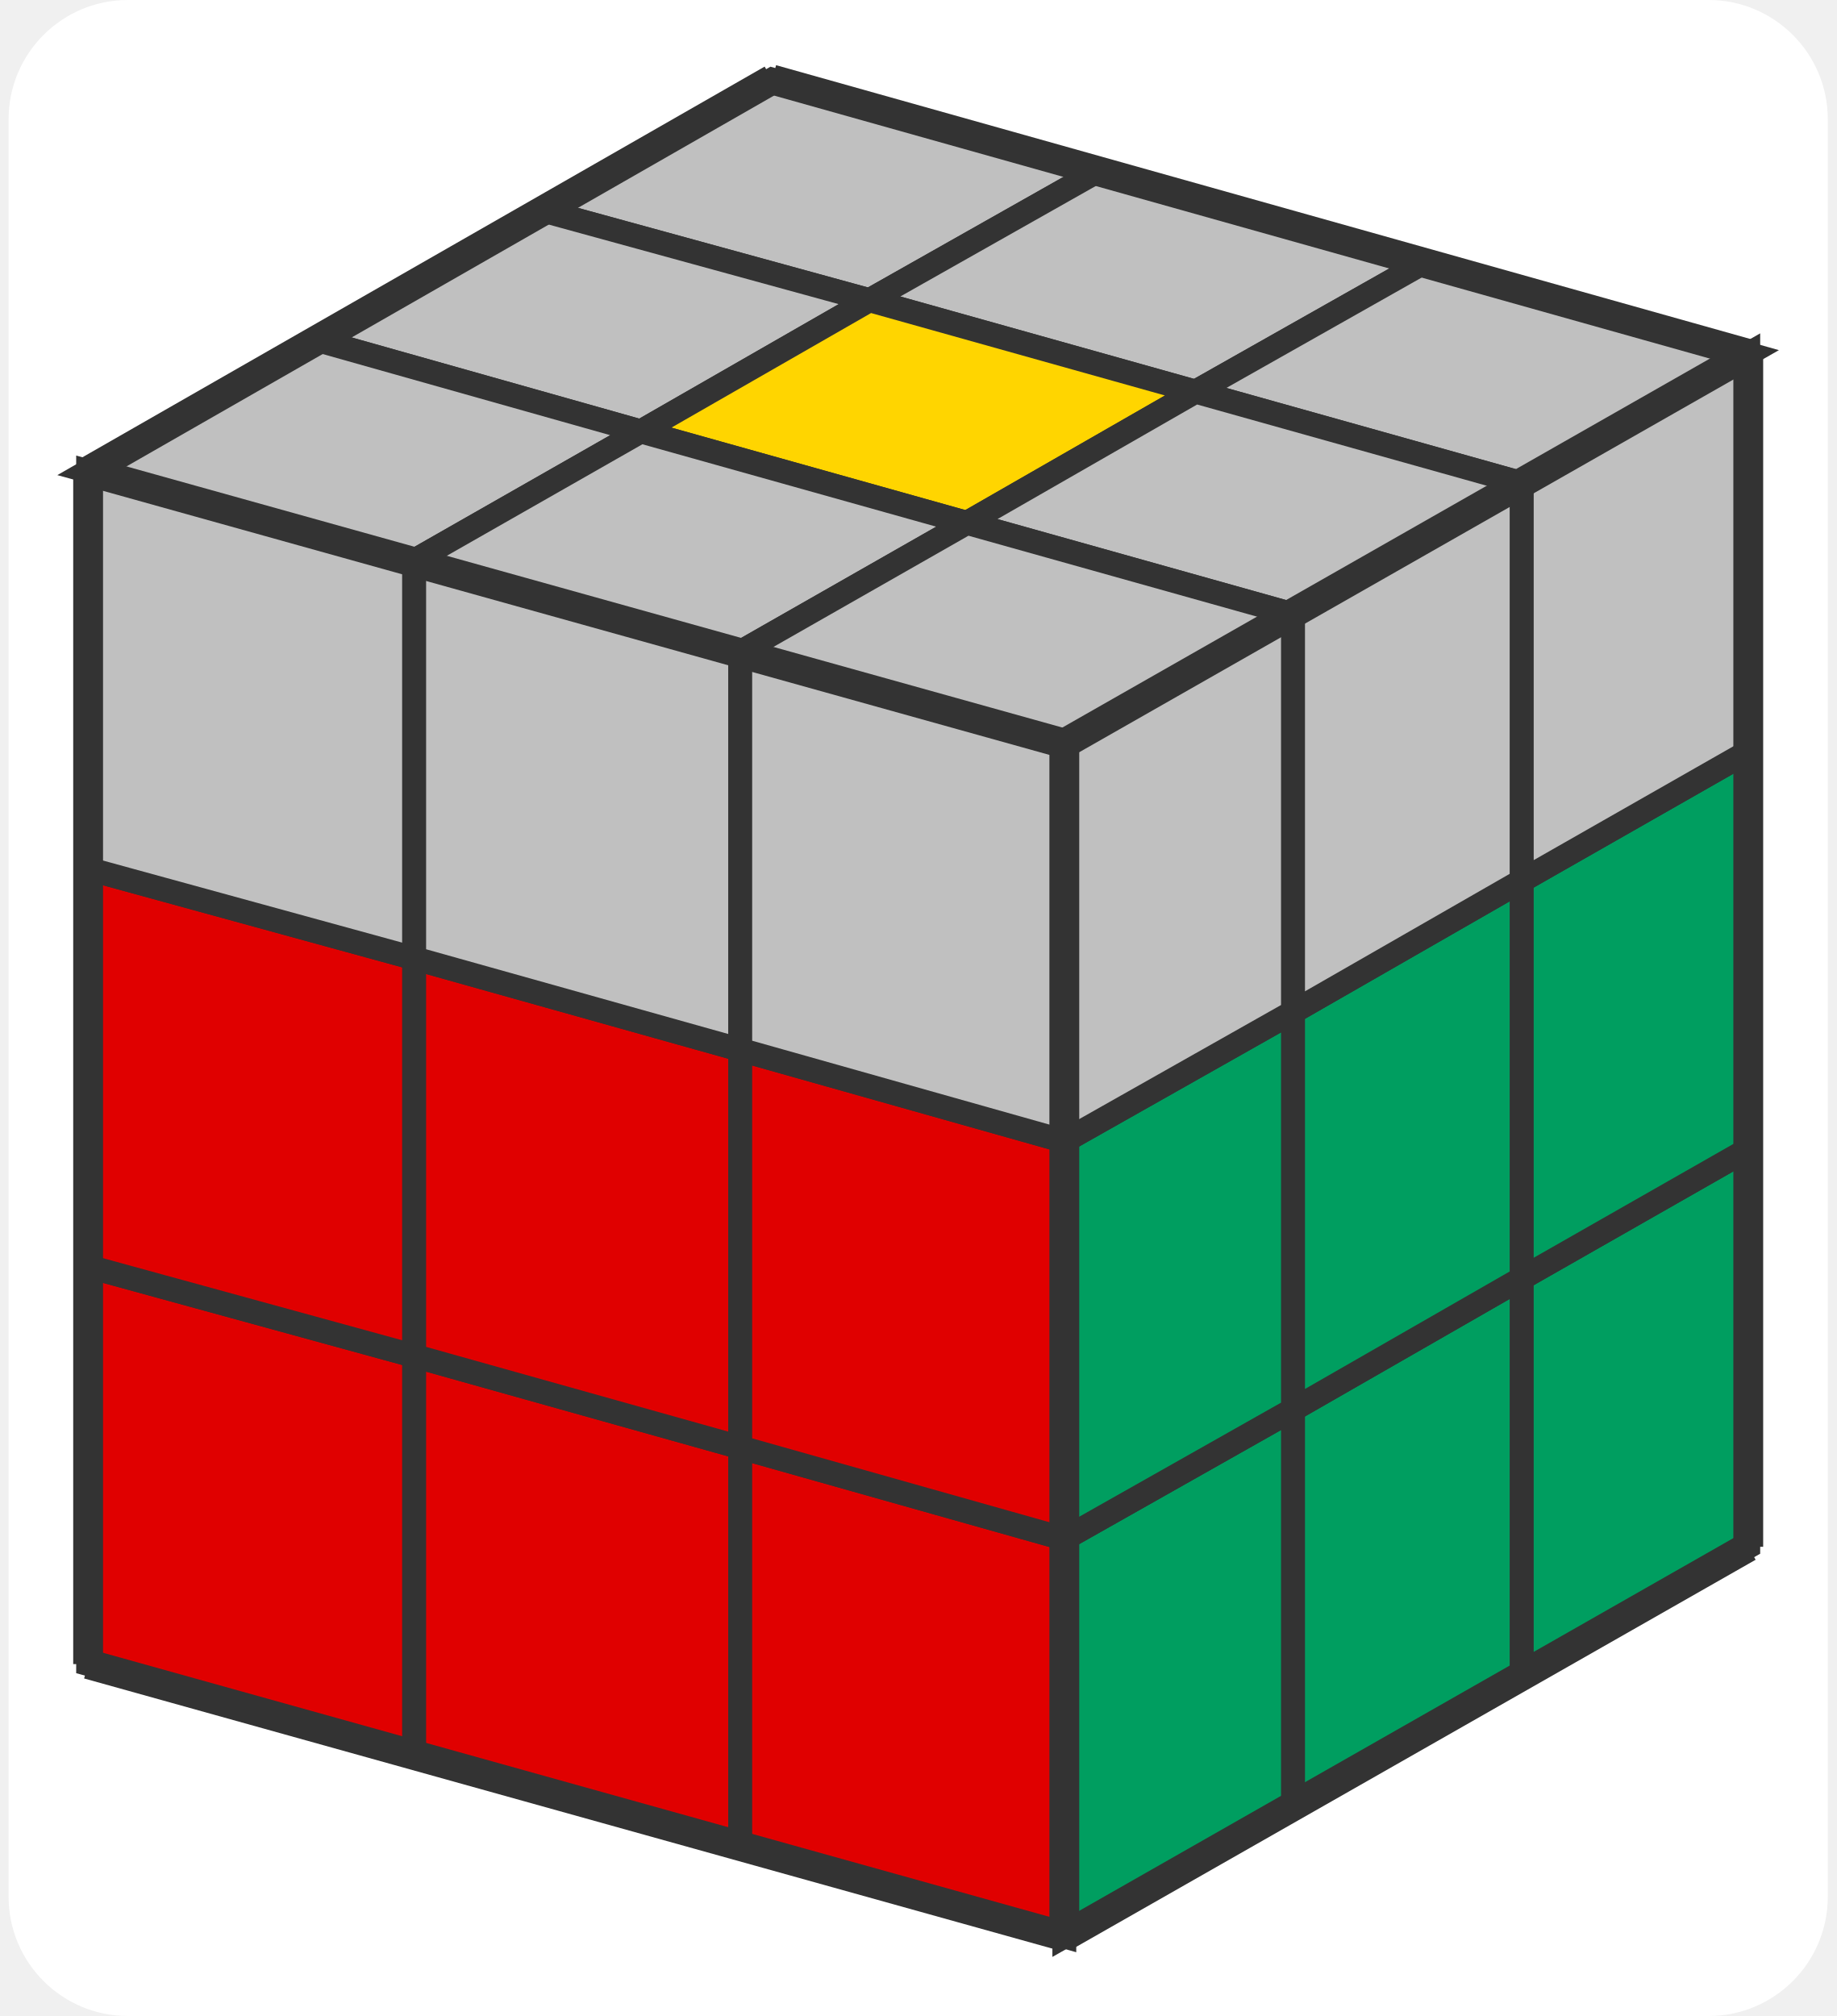
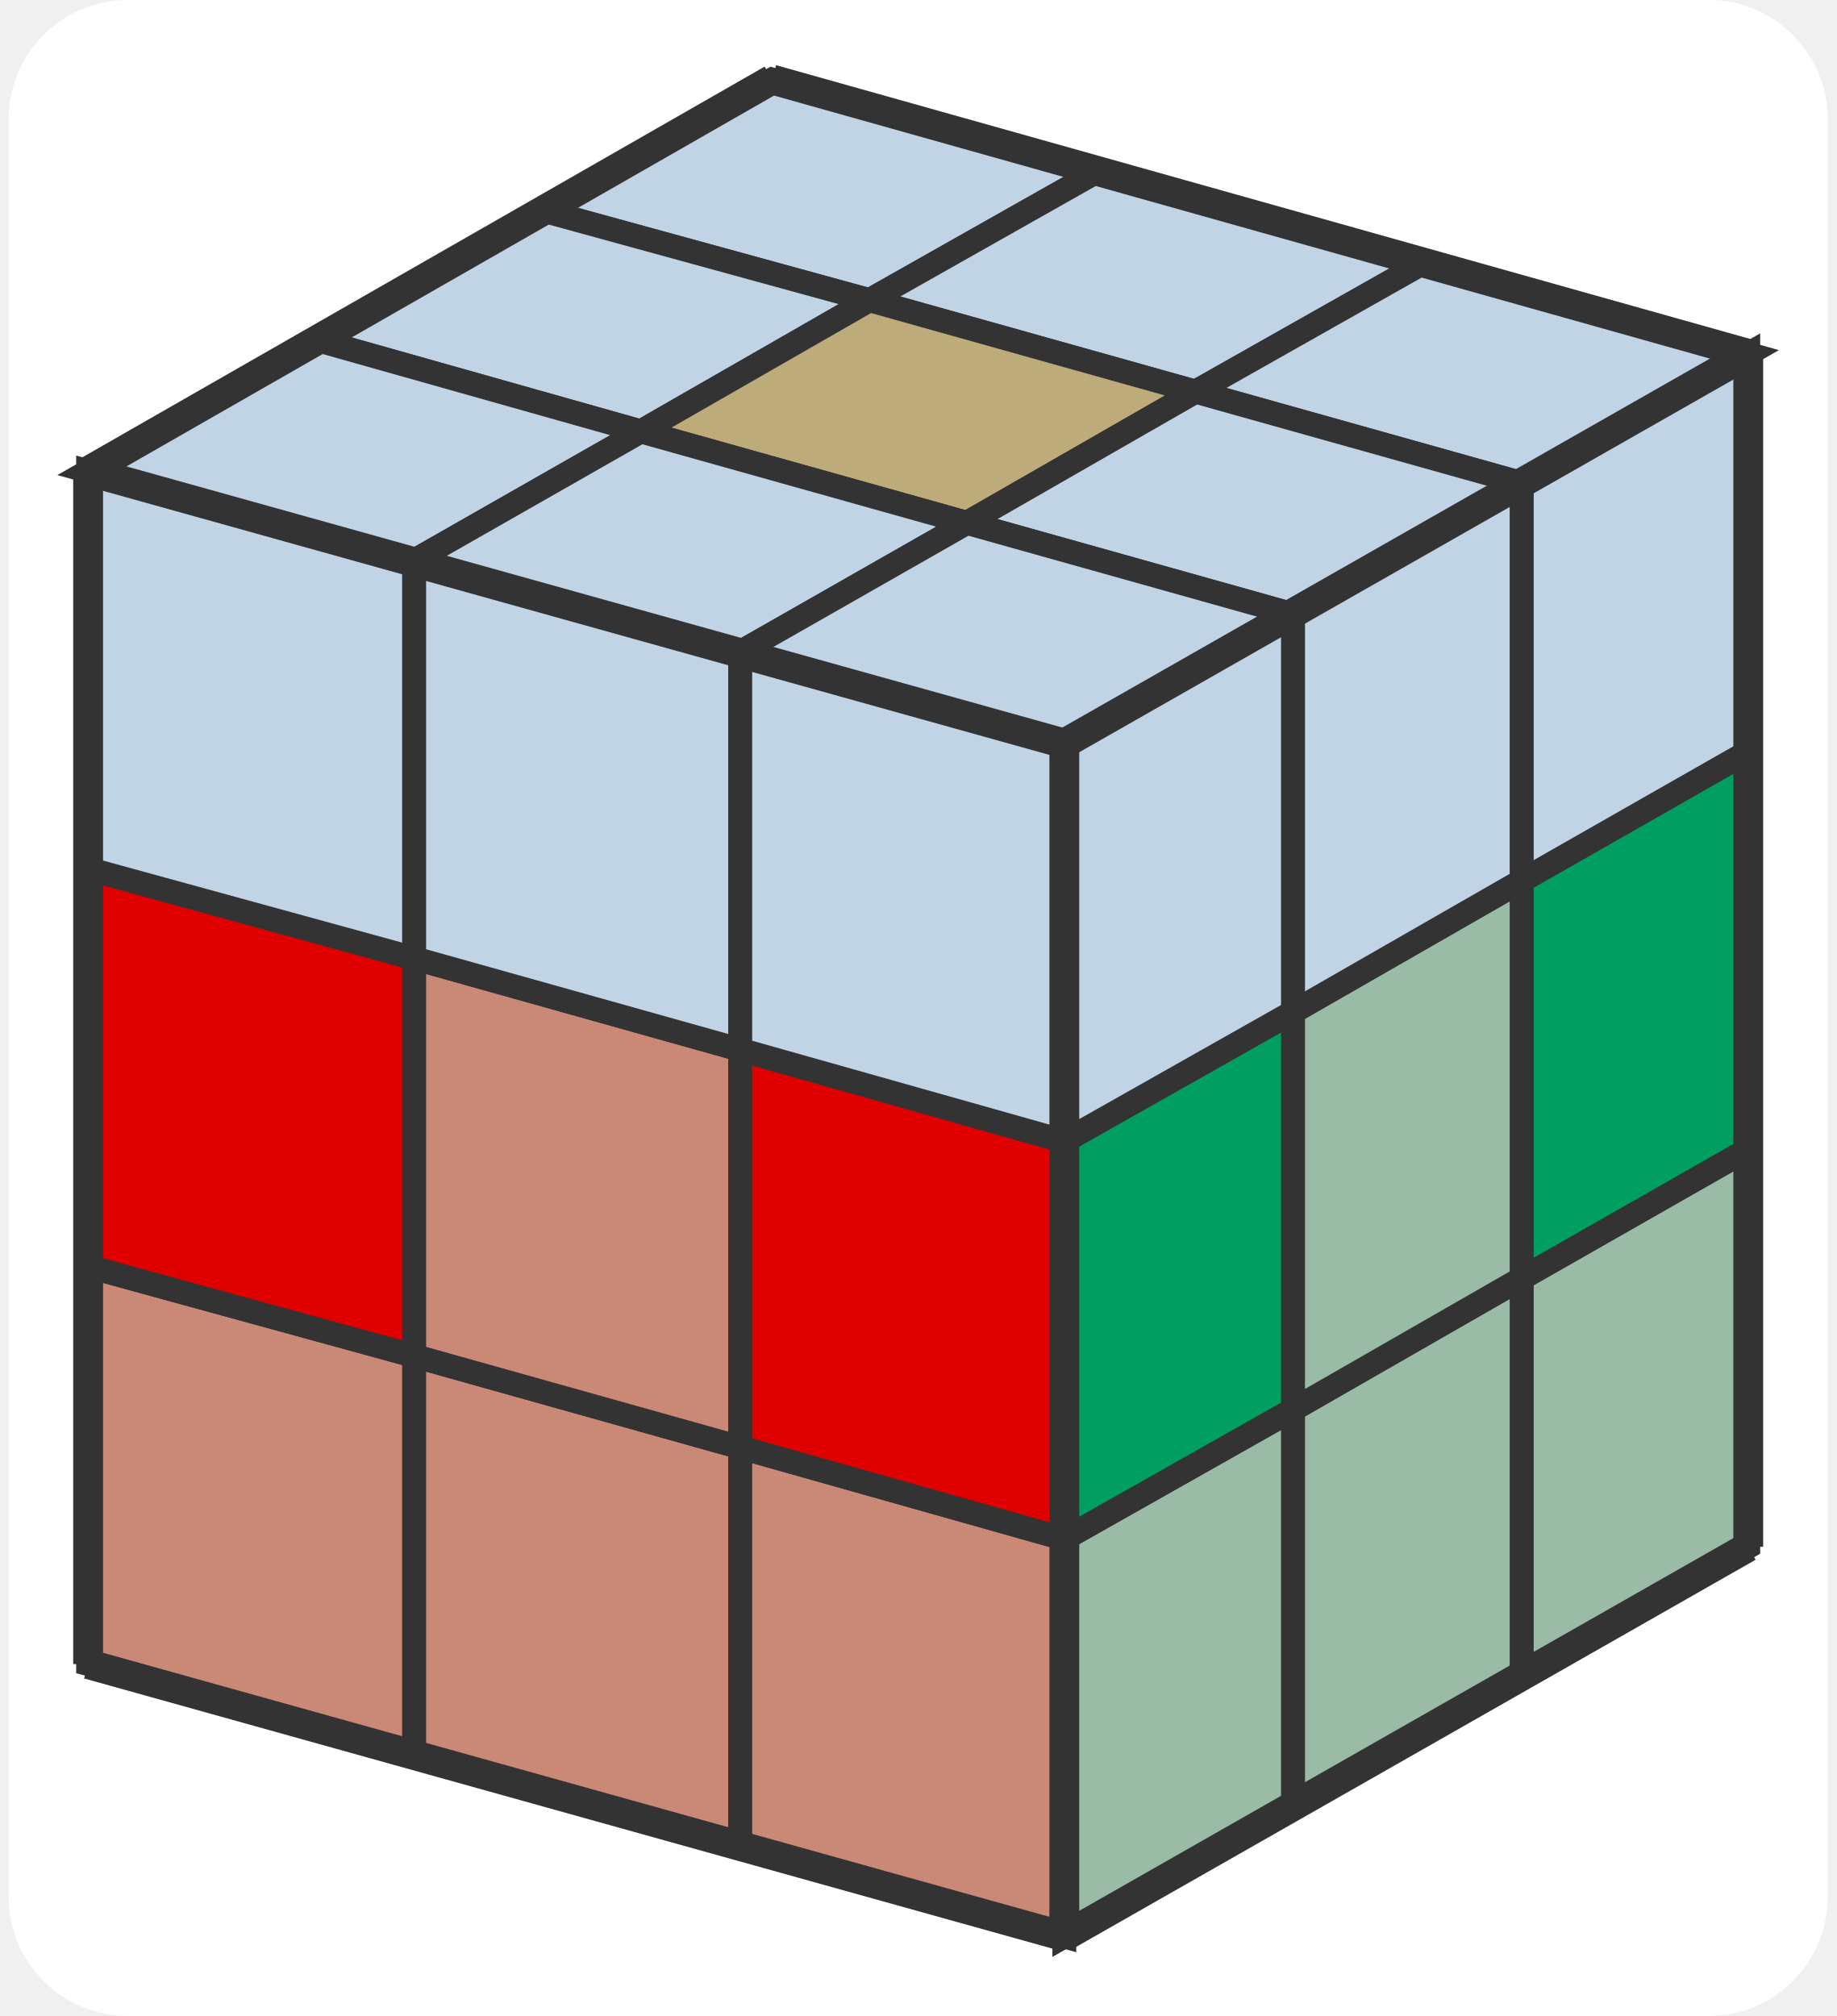
<svg xmlns="http://www.w3.org/2000/svg" baseProfile="full" height="101px" version="1.1" viewBox="39.1 20.0 91.5 101.4" width="92px">
  <defs>
    <style type="text/css">.bg{fill:#FFFFFF}.ink{fill:#222222}@media (prefers-color-scheme:light){.bg{fill:none}}@media (prefers-color-scheme:dark){.bg{fill:none}.ink{fill:#ECE8E1}}</style>
  </defs>
  <rect class="bg" fill="#FFFFFF" height="101.4" rx="6" ry="6" width="91.5" x="39.1" y="20.0" />
-   <polygon fill="#009E60" points="126.6,77.8 115.2,84.3 115.2,104.3 126.6,97.8" stroke="#333333" stroke-width="1.2" />
+   <polygon fill="#9ABCA6" points="126.6,77.8 115.2,84.3 115.2,104.3 126.6,97.8" stroke="#333333" stroke-width="1.2" />
  <polygon fill="#009E60" points="126.6,57.8 115.2,64.3 115.2,84.3 126.6,77.8" stroke="#333333" stroke-width="1.2" />
-   <polygon fill="#C0C0C0" points="126.6,37.8 115.2,44.3 115.2,64.3 126.6,57.8" stroke="#333333" stroke-width="1.2" />
-   <polygon fill="#009E60" points="115.2,84.3 103.7,90.9 103.7,110.9 115.2,104.3" stroke="#333333" stroke-width="1.2" />
-   <polygon fill="#009E60" points="115.2,64.3 103.7,70.9 103.7,90.9 115.2,84.3" stroke="#333333" stroke-width="1.2" />
-   <polygon fill="#C0C0C0" points="115.2,44.3 103.7,50.9 103.7,70.9 115.2,64.3" stroke="#333333" stroke-width="1.2" />
-   <polygon fill="#009E60" points="103.7,90.9 92.2,97.4 92.2,117.4 103.7,110.9" stroke="#333333" stroke-width="1.2" />
+   <polygon fill="#C0D4E6" points="126.6,37.8 115.2,44.3 115.2,64.3 126.6,57.8" stroke="#333333" stroke-width="1.2" />
+   <polygon fill="#9ABCA6" points="115.2,84.3 103.7,90.9 103.7,110.9 115.2,104.3" stroke="#333333" stroke-width="1.2" />
+   <polygon fill="#9ABCA6" points="115.2,64.3 103.7,70.9 103.7,90.9 115.2,84.3" stroke="#333333" stroke-width="1.2" />
+   <polygon fill="#C0D4E6" points="115.2,44.3 103.7,50.9 103.7,70.9 115.2,64.3" stroke="#333333" stroke-width="1.2" />
+   <polygon fill="#9ABCA6" points="103.7,90.9 92.2,97.4 92.2,117.4 103.7,110.9" stroke="#333333" stroke-width="1.2" />
  <polygon fill="#009E60" points="103.7,70.9 92.2,77.4 92.2,97.4 103.7,90.9" stroke="#333333" stroke-width="1.2" />
-   <polygon fill="#C0C0C0" points="103.7,50.9 92.2,57.4 92.2,77.4 103.7,70.9" stroke="#333333" stroke-width="1.2" />
-   <polygon fill="#E00000" points="43.1,83.7 59.5,88.2 59.5,108.2 43.1,103.7" stroke="#333333" stroke-width="1.2" />
+   <polygon fill="#C0D4E6" points="103.7,50.9 92.2,57.4 92.2,77.4 103.7,70.9" stroke="#333333" stroke-width="1.2" />
+   <polygon fill="#CA8876" points="43.1,83.7 59.5,88.2 59.5,108.2 43.1,103.7" stroke="#333333" stroke-width="1.2" />
  <polygon fill="#E00000" points="43.1,63.7 59.5,68.2 59.5,88.2 43.1,83.7" stroke="#333333" stroke-width="1.2" />
-   <polygon fill="#C0C0C0" points="43.1,43.7 59.5,48.2 59.5,68.2 43.1,63.7" stroke="#333333" stroke-width="1.2" />
-   <polygon fill="#E00000" points="59.5,88.2 75.9,92.8 75.9,112.8 59.5,108.2" stroke="#333333" stroke-width="1.2" />
-   <polygon fill="#E00000" points="59.5,68.2 75.9,72.8 75.9,92.8 59.5,88.2" stroke="#333333" stroke-width="1.2" />
-   <polygon fill="#C0C0C0" points="59.5,48.2 75.9,52.8 75.9,72.8 59.5,68.2" stroke="#333333" stroke-width="1.2" />
-   <polygon fill="#E00000" points="75.9,92.8 92.2,97.4 92.2,117.4 75.9,112.8" stroke="#333333" stroke-width="1.2" />
+   <polygon fill="#C0D4E6" points="43.1,43.7 59.5,48.2 59.5,68.2 43.1,63.7" stroke="#333333" stroke-width="1.2" />
+   <polygon fill="#CA8876" points="59.5,88.2 75.9,92.8 75.9,112.8 59.5,108.2" stroke="#333333" stroke-width="1.2" />
+   <polygon fill="#CA8876" points="59.5,68.2 75.9,72.8 75.9,92.8 59.5,88.2" stroke="#333333" stroke-width="1.2" />
+   <polygon fill="#C0D4E6" points="59.5,48.2 75.9,52.8 75.9,72.8 59.5,68.2" stroke="#333333" stroke-width="1.2" />
+   <polygon fill="#CA8876" points="75.9,92.8 92.2,97.4 92.2,117.4 75.9,112.8" stroke="#333333" stroke-width="1.2" />
  <polygon fill="#E00000" points="75.9,72.8 92.2,77.4 92.2,97.4 75.9,92.8" stroke="#333333" stroke-width="1.2" />
-   <polygon fill="#C0C0C0" points="75.9,52.8 92.2,57.4 92.2,77.4 75.9,72.8" stroke="#333333" stroke-width="1.2" />
-   <polygon fill="#C0C0C0" points="77.5,24.0 93.9,28.6 82.4,35.1 66.0,30.6" stroke="#333333" stroke-width="1.2" />
-   <polygon fill="#C0C0C0" points="66.0,30.6 82.4,35.1 70.9,41.7 54.6,37.1" stroke="#333333" stroke-width="1.2" />
-   <polygon fill="#C0C0C0" points="54.6,37.1 70.9,41.7 59.5,48.2 43.1,43.7" stroke="#333333" stroke-width="1.2" />
-   <polygon fill="#C0C0C0" points="93.9,28.6 110.3,33.2 98.8,39.7 82.4,35.1" stroke="#333333" stroke-width="1.2" />
-   <polygon fill="#FFD500" points="82.4,35.1 98.8,39.7 87.3,46.3 70.9,41.7" stroke="#333333" stroke-width="1.2" />
-   <polygon fill="#C0C0C0" points="70.9,41.7 87.3,46.3 75.9,52.8 59.5,48.2" stroke="#333333" stroke-width="1.2" />
-   <polygon fill="#C0C0C0" points="110.3,33.2 126.6,37.8 115.2,44.3 98.8,39.7" stroke="#333333" stroke-width="1.2" />
-   <polygon fill="#C0C0C0" points="98.8,39.7 115.2,44.3 103.7,50.9 87.3,46.3" stroke="#333333" stroke-width="1.2" />
-   <polygon fill="#C0C0C0" points="87.3,46.3 103.7,50.9 92.2,57.4 75.9,52.8" stroke="#333333" stroke-width="1.2" />
+   <polygon fill="#C0D4E6" points="75.9,52.8 92.2,57.4 92.2,77.4 75.9,72.8" stroke="#333333" stroke-width="1.2" />
+   <polygon fill="#C0D4E6" points="77.5,24.0 93.9,28.6 82.4,35.1 66.0,30.6" stroke="#333333" stroke-width="1.2" />
+   <polygon fill="#C0D4E6" points="66.0,30.6 82.4,35.1 70.9,41.7 54.6,37.1" stroke="#333333" stroke-width="1.2" />
+   <polygon fill="#C0D4E6" points="54.6,37.1 70.9,41.7 59.5,48.2 43.1,43.7" stroke="#333333" stroke-width="1.2" />
+   <polygon fill="#C0D4E6" points="93.9,28.6 110.3,33.2 98.8,39.7 82.4,35.1" stroke="#333333" stroke-width="1.2" />
+   <polygon fill="#BEAB7A" points="82.4,35.1 98.8,39.7 87.3,46.3 70.9,41.7" stroke="#333333" stroke-width="1.2" />
+   <polygon fill="#C0D4E6" points="70.9,41.7 87.3,46.3 75.9,52.8 59.5,48.2" stroke="#333333" stroke-width="1.2" />
+   <polygon fill="#C0D4E6" points="110.3,33.2 126.6,37.8 115.2,44.3 98.8,39.7" stroke="#333333" stroke-width="1.2" />
+   <polygon fill="#C0D4E6" points="98.8,39.7 115.2,44.3 103.7,50.9 87.3,46.3" stroke="#333333" stroke-width="1.2" />
+   <polygon fill="#C0D4E6" points="87.3,46.3 103.7,50.9 92.2,57.4 75.9,52.8" stroke="#333333" stroke-width="1.2" />
  <line stroke="#333333" stroke-width="1.5" x1="77.5" x2="126.6" y1="24.0" y2="37.8" />
  <line stroke="#333333" stroke-width="1.5" x1="126.6" x2="126.6" y1="37.8" y2="97.8" />
  <line stroke="#333333" stroke-width="1.5" x1="126.6" x2="92.2" y1="97.8" y2="117.4" />
  <line stroke="#333333" stroke-width="1.5" x1="92.2" x2="43.1" y1="117.4" y2="103.7" />
  <line stroke="#333333" stroke-width="1.5" x1="43.1" x2="43.1" y1="103.7" y2="43.7" />
  <line stroke="#333333" stroke-width="1.5" x1="43.1" x2="77.5" y1="43.7" y2="24.0" />
  <line stroke="#333333" stroke-width="1.5" x1="92.2" x2="43.1" y1="57.4" y2="43.7" />
  <line stroke="#333333" stroke-width="1.5" x1="92.2" x2="126.6" y1="57.4" y2="37.8" />
  <line stroke="#333333" stroke-width="1.5" x1="92.2" x2="92.2" y1="57.4" y2="117.4" />
</svg>
